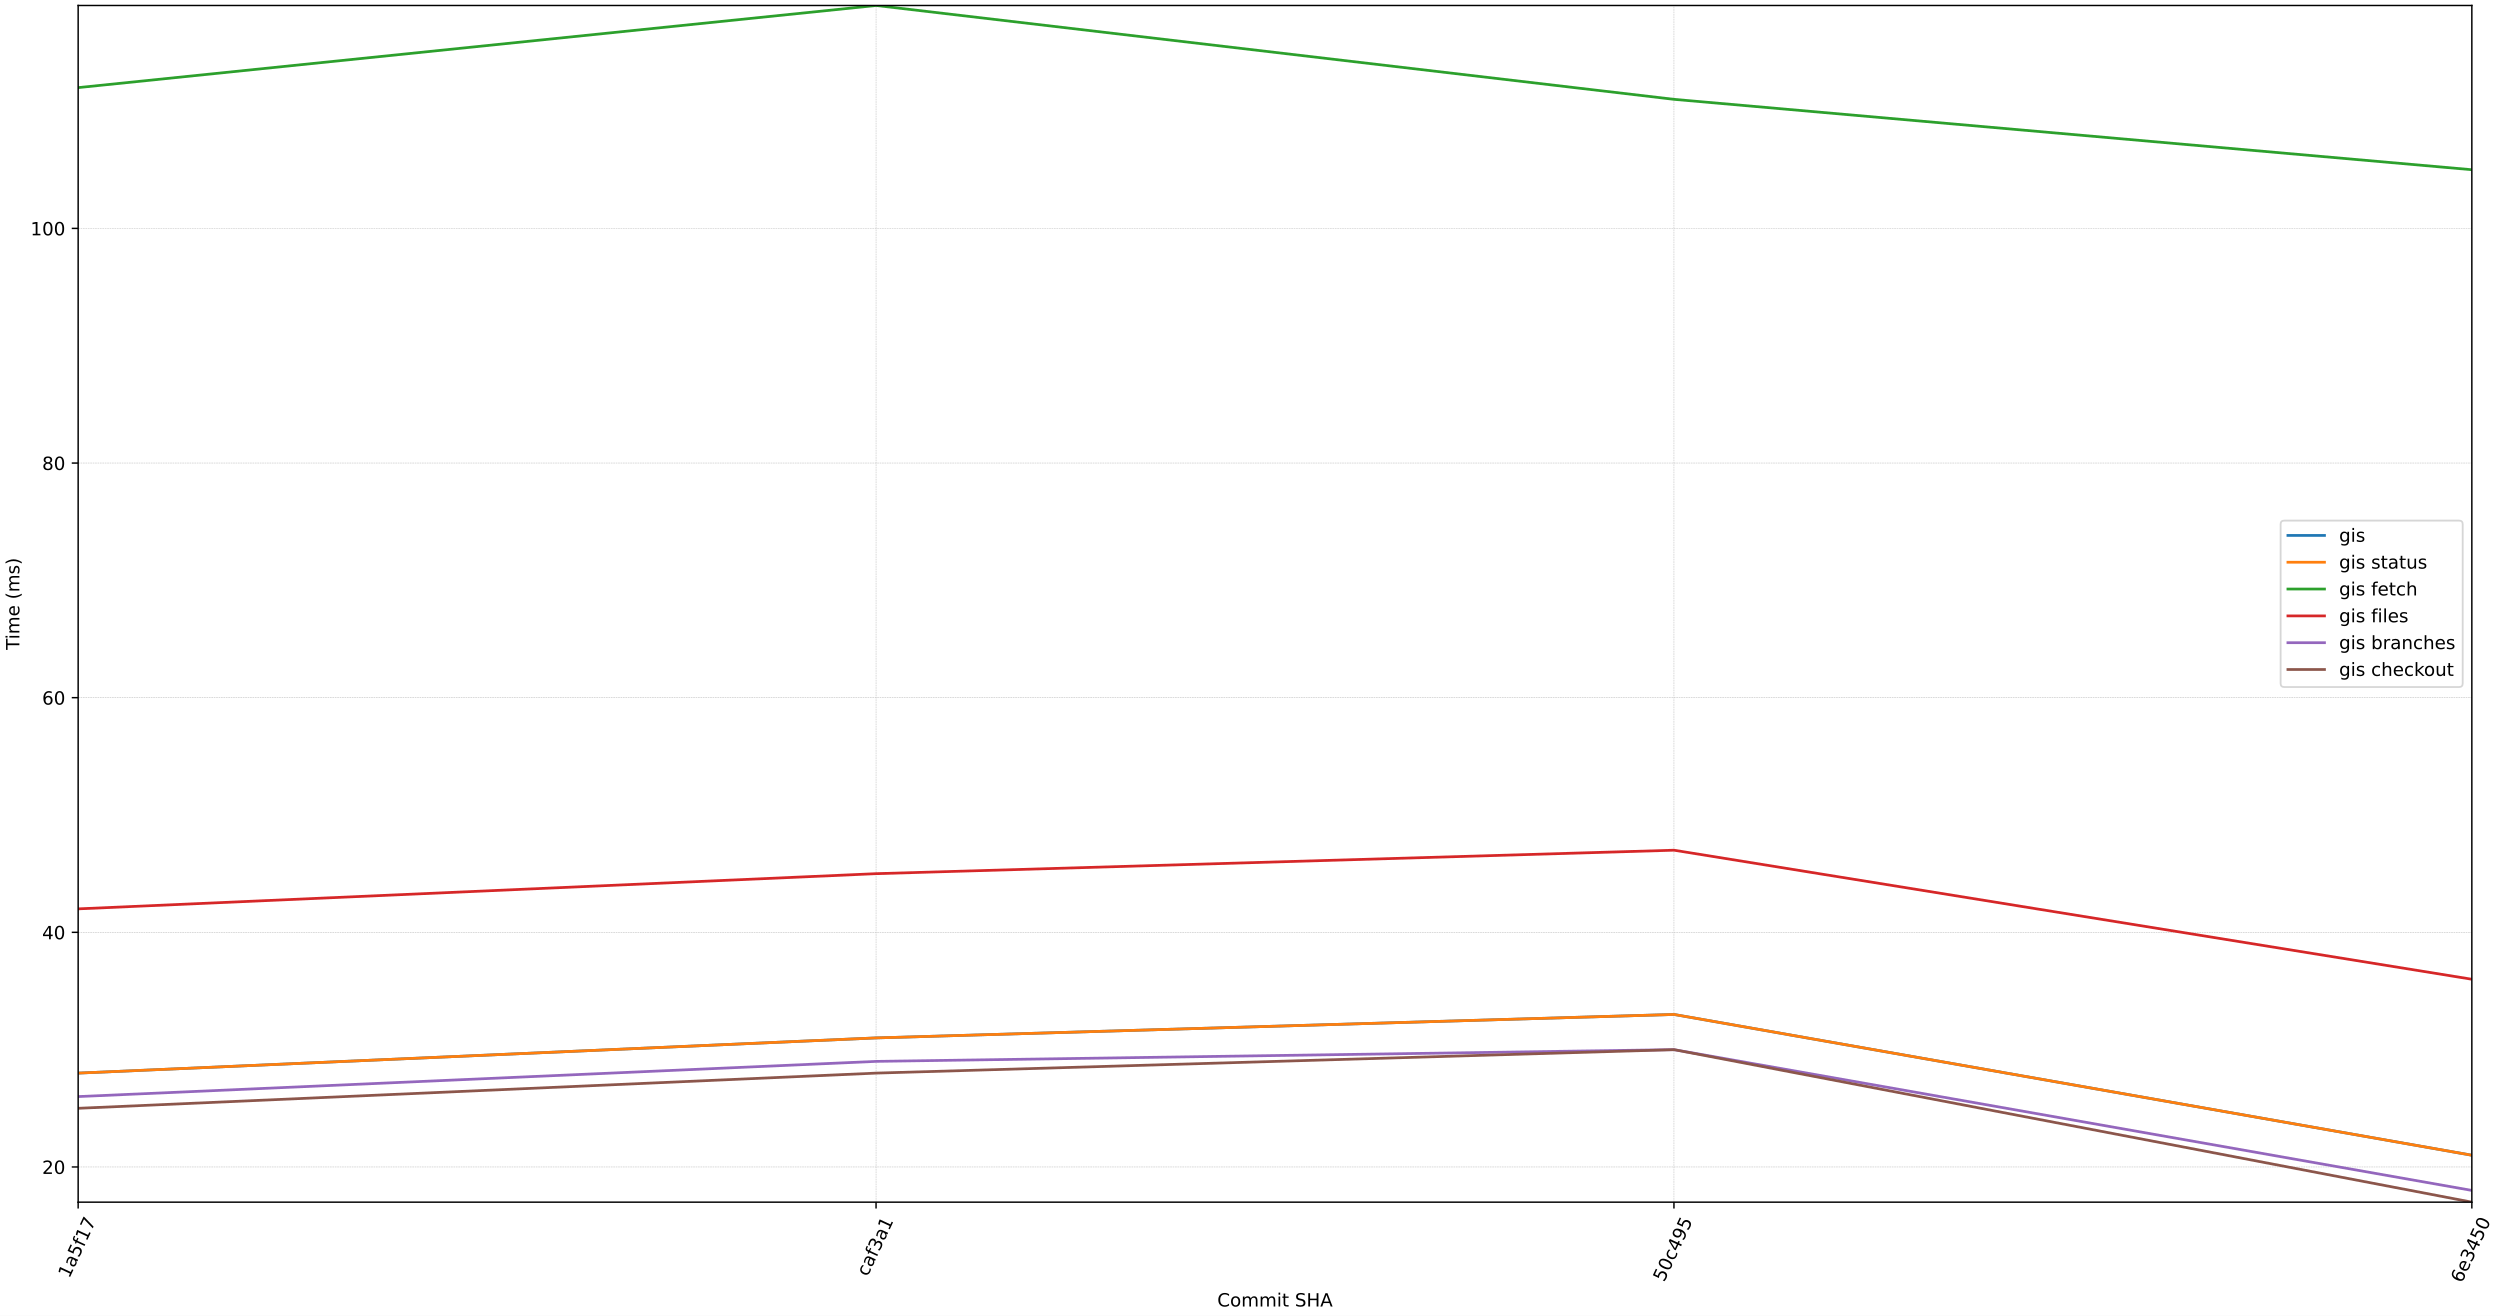
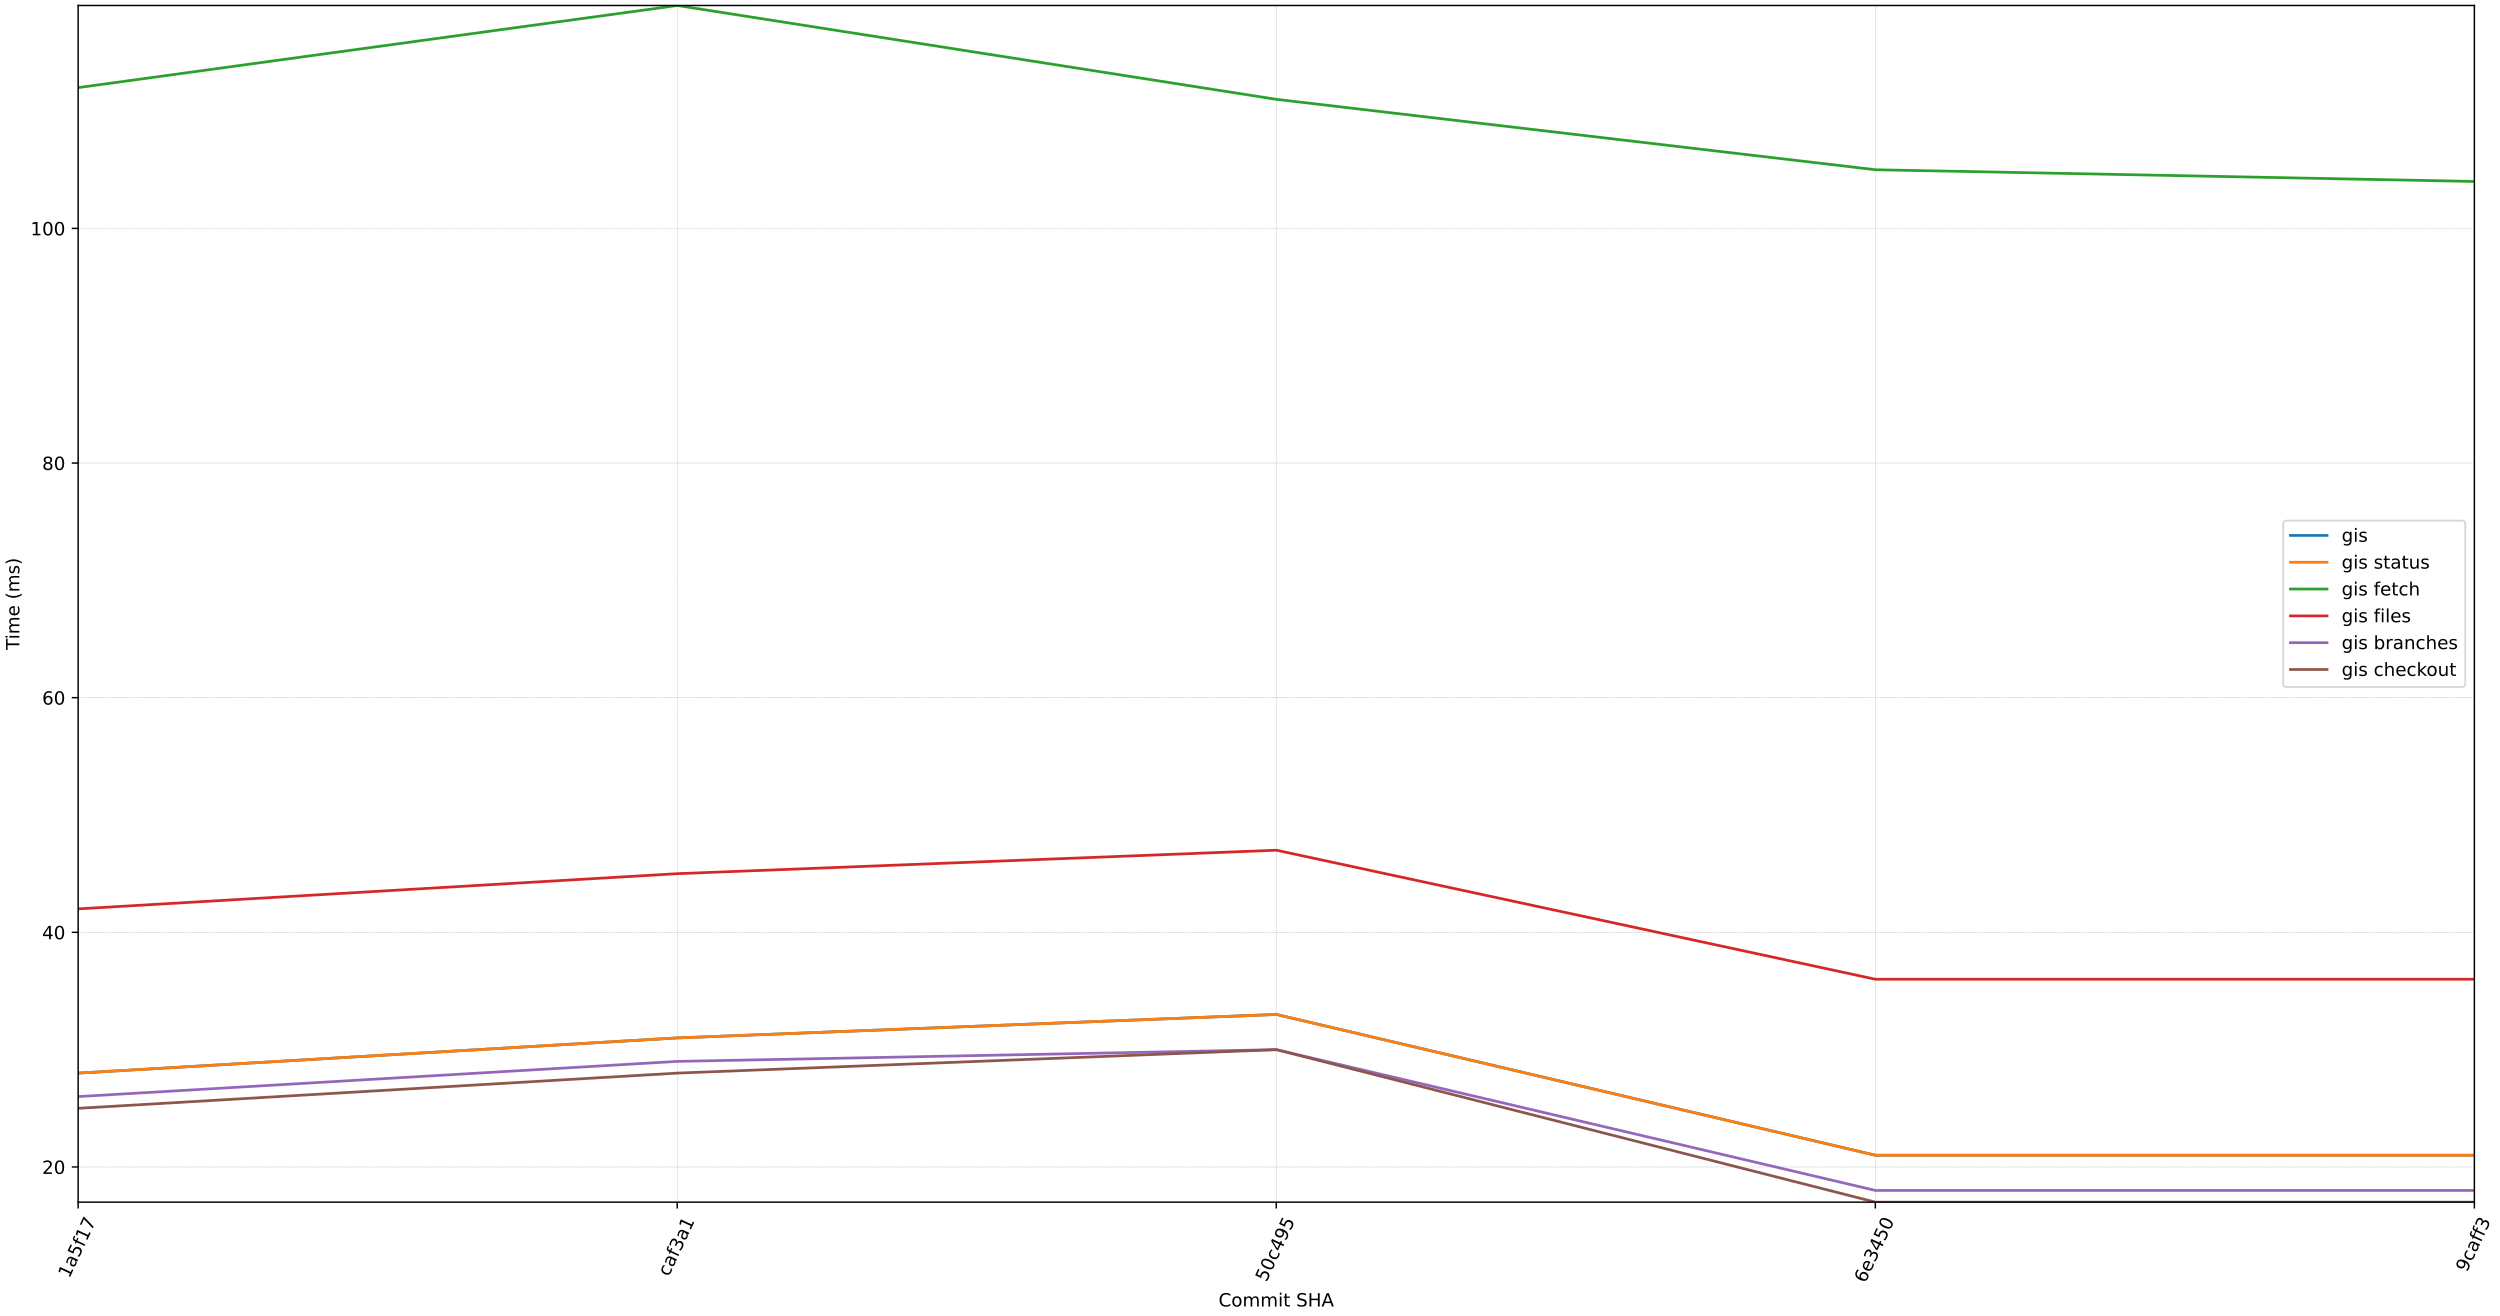
<svg xmlns="http://www.w3.org/2000/svg" xmlns:xlink="http://www.w3.org/1999/xlink" width="1368pt" height="720pt" viewBox="0 0 1368 720" version="1.1">
  <defs>
    <style type="text/css">*{stroke-linejoin: round; stroke-linecap: butt}</style>
  </defs>
  <g id="figure_1">
    <g id="patch_1">
      <path d="M 0 720  L 1368 720  L 1368 0  L 0 0  z " style="fill: #ffffff" />
    </g>
    <g id="axes_1">
      <g id="patch_2">
-         <path d="M 42.766 657.823  L 1352.592 657.823  L 1352.592 3  L 42.766 3  z " style="fill: #ffffff" />
+         <path d="M 42.766 657.823  L 1353.981 657.823  L 1353.981 3  L 42.766 3  z " style="fill: #ffffff" />
      </g>
      <g id="matplotlib.axis_1">
        <g id="xtick_1">
          <g id="line2d_1">
-             <path d="M 42.766 657.823  L 42.766 3  " clip-path="url(#pefd16a1072)" style="fill: none; stroke-dasharray: 0.925,0.4; stroke-dashoffset: 0; stroke: #b0b0b0; stroke-width: 0.25" />
+             <path d="M 42.766 657.823  L 42.766 3  " clip-path="url(#pf742f4cb3a)" style="fill: none; stroke-dasharray: 0.925,0.4; stroke-dashoffset: 0; stroke: #b0b0b0; stroke-width: 0.25" />
          </g>
          <g id="line2d_2">
            <defs>
-               <path id="m293ea39093" d="M 0 0  L 0 3.5  " style="stroke: #000000; stroke-width: 0.8" />
-             </defs>
-             <g>
-               <use xlink:href="#m293ea39093" x="42.766" y="657.823" style="stroke: #000000; stroke-width: 0.8" />
+               <path id="m929eb5c2e3" d="M 0 0  L 0 3.5  " style="stroke: #000000; stroke-width: 0.8" />
+             </defs>
+             <g>
+               <use xlink:href="#m929eb5c2e3" x="42.766" y="657.823" style="stroke: #000000; stroke-width: 0.8" />
            </g>
          </g>
          <g id="text_1">
            <g transform="translate(37.85009 699.8442) rotate(-65) scale(0.1 -0.1)">
              <defs>
                <path id="DejaVuSans-31" d="M 794 531  L 1825 531  L 1825 4091  L 703 3866  L 703 4441  L 1819 4666  L 2450 4666  L 2450 531  L 3481 531  L 3481 0  L 794 0  L 794 531  z " transform="scale(0.015625)" />
                <path id="DejaVuSans-61" d="M 2194 1759  Q 1497 1759 1228 1600  Q 959 1441 959 1056  Q 959 750 1161 570  Q 1363 391 1709 391  Q 2188 391 2477 730  Q 2766 1069 2766 1631  L 2766 1759  L 2194 1759  z M 3341 1997  L 3341 0  L 2766 0  L 2766 531  Q 2569 213 2275 61  Q 1981 -91 1556 -91  Q 1019 -91 701 211  Q 384 513 384 1019  Q 384 1609 779 1909  Q 1175 2209 1959 2209  L 2766 2209  L 2766 2266  Q 2766 2663 2505 2880  Q 2244 3097 1772 3097  Q 1472 3097 1187 3025  Q 903 2953 641 2809  L 641 3341  Q 956 3463 1253 3523  Q 1550 3584 1831 3584  Q 2591 3584 2966 3190  Q 3341 2797 3341 1997  z " transform="scale(0.015625)" />
                <path id="DejaVuSans-35" d="M 691 4666  L 3169 4666  L 3169 4134  L 1269 4134  L 1269 2991  Q 1406 3038 1543 3061  Q 1681 3084 1819 3084  Q 2600 3084 3056 2656  Q 3513 2228 3513 1497  Q 3513 744 3044 326  Q 2575 -91 1722 -91  Q 1428 -91 1123 -41  Q 819 9 494 109  L 494 744  Q 775 591 1075 516  Q 1375 441 1709 441  Q 2250 441 2565 725  Q 2881 1009 2881 1497  Q 2881 1984 2565 2268  Q 2250 2553 1709 2553  Q 1456 2553 1204 2497  Q 953 2441 691 2322  L 691 4666  z " transform="scale(0.015625)" />
                <path id="DejaVuSans-66" d="M 2375 4863  L 2375 4384  L 1825 4384  Q 1516 4384 1395 4259  Q 1275 4134 1275 3809  L 1275 3500  L 2222 3500  L 2222 3053  L 1275 3053  L 1275 0  L 697 0  L 697 3053  L 147 3053  L 147 3500  L 697 3500  L 697 3744  Q 697 4328 969 4595  Q 1241 4863 1831 4863  L 2375 4863  z " transform="scale(0.015625)" />
                <path id="DejaVuSans-37" d="M 525 4666  L 3525 4666  L 3525 4397  L 1831 0  L 1172 0  L 2766 4134  L 525 4134  L 525 4666  z " transform="scale(0.015625)" />
              </defs>
              <use xlink:href="#DejaVuSans-31" />
              <use xlink:href="#DejaVuSans-61" x="63.623" />
              <use xlink:href="#DejaVuSans-35" x="124.902" />
              <use xlink:href="#DejaVuSans-66" x="188.525" />
              <use xlink:href="#DejaVuSans-31" x="223.73" />
              <use xlink:href="#DejaVuSans-37" x="287.354" />
            </g>
          </g>
        </g>
        <g id="xtick_2">
          <g id="line2d_3">
-             <path d="M 479.374 657.823  L 479.374 3  " clip-path="url(#pefd16a1072)" style="fill: none; stroke-dasharray: 0.925,0.4; stroke-dashoffset: 0; stroke: #b0b0b0; stroke-width: 0.25" />
+             <path d="M 370.57 657.823  L 370.57 3  " clip-path="url(#pf742f4cb3a)" style="fill: none; stroke-dasharray: 0.925,0.4; stroke-dashoffset: 0; stroke: #b0b0b0; stroke-width: 0.25" />
          </g>
          <g id="line2d_4">
            <g>
-               <use xlink:href="#m293ea39093" x="479.374" y="657.823" style="stroke: #000000; stroke-width: 0.8" />
+               <use xlink:href="#m929eb5c2e3" x="370.57" y="657.823" style="stroke: #000000; stroke-width: 0.8" />
            </g>
          </g>
          <g id="text_2">
-             <g transform="translate(474.6908 698.8486) rotate(-65) scale(0.1 -0.1)">
+             <g transform="translate(365.8859 698.8486) rotate(-65) scale(0.1 -0.1)">
              <defs>
                <path id="DejaVuSans-63" d="M 3122 3366  L 3122 2828  Q 2878 2963 2633 3030  Q 2388 3097 2138 3097  Q 1578 3097 1268 2742  Q 959 2388 959 1747  Q 959 1106 1268 751  Q 1578 397 2138 397  Q 2388 397 2633 464  Q 2878 531 3122 666  L 3122 134  Q 2881 22 2623 -34  Q 2366 -91 2075 -91  Q 1284 -91 818 406  Q 353 903 353 1747  Q 353 2603 823 3093  Q 1294 3584 2113 3584  Q 2378 3584 2631 3529  Q 2884 3475 3122 3366  z " transform="scale(0.015625)" />
                <path id="DejaVuSans-33" d="M 2597 2516  Q 3050 2419 3304 2112  Q 3559 1806 3559 1356  Q 3559 666 3084 287  Q 2609 -91 1734 -91  Q 1441 -91 1130 -33  Q 819 25 488 141  L 488 750  Q 750 597 1062 519  Q 1375 441 1716 441  Q 2309 441 2620 675  Q 2931 909 2931 1356  Q 2931 1769 2642 2001  Q 2353 2234 1838 2234  L 1294 2234  L 1294 2753  L 1863 2753  Q 2328 2753 2575 2939  Q 2822 3125 2822 3475  Q 2822 3834 2567 4026  Q 2313 4219 1838 4219  Q 1578 4219 1281 4162  Q 984 4106 628 3988  L 628 4550  Q 988 4650 1302 4700  Q 1616 4750 1894 4750  Q 2613 4750 3031 4423  Q 3450 4097 3450 3541  Q 3450 3153 3228 2886  Q 3006 2619 2597 2516  z " transform="scale(0.015625)" />
              </defs>
              <use xlink:href="#DejaVuSans-63" />
              <use xlink:href="#DejaVuSans-61" x="54.98" />
              <use xlink:href="#DejaVuSans-66" x="116.26" />
              <use xlink:href="#DejaVuSans-33" x="151.465" />
              <use xlink:href="#DejaVuSans-61" x="215.088" />
              <use xlink:href="#DejaVuSans-31" x="276.367" />
            </g>
          </g>
        </g>
        <g id="xtick_3">
          <g id="line2d_5">
-             <path d="M 915.983 657.823  L 915.983 3  " clip-path="url(#pefd16a1072)" style="fill: none; stroke-dasharray: 0.925,0.4; stroke-dashoffset: 0; stroke: #b0b0b0; stroke-width: 0.25" />
+             <path d="M 698.373 657.823  L 698.373 3  " clip-path="url(#pf742f4cb3a)" style="fill: none; stroke-dasharray: 0.925,0.4; stroke-dashoffset: 0; stroke: #b0b0b0; stroke-width: 0.25" />
          </g>
          <g id="line2d_6">
            <g>
-               <use xlink:href="#m293ea39093" x="915.983" y="657.823" style="stroke: #000000; stroke-width: 0.8" />
+               <use xlink:href="#m929eb5c2e3" x="698.373" y="657.823" style="stroke: #000000; stroke-width: 0.8" />
            </g>
          </g>
          <g id="text_3">
-             <g transform="translate(910.5997 701.8494) rotate(-65) scale(0.1 -0.1)">
+             <g transform="translate(692.9899 701.8494) rotate(-65) scale(0.1 -0.1)">
              <defs>
                <path id="DejaVuSans-30" d="M 2034 4250  Q 1547 4250 1301 3770  Q 1056 3291 1056 2328  Q 1056 1369 1301 889  Q 1547 409 2034 409  Q 2525 409 2770 889  Q 3016 1369 3016 2328  Q 3016 3291 2770 3770  Q 2525 4250 2034 4250  z M 2034 4750  Q 2819 4750 3233 4129  Q 3647 3509 3647 2328  Q 3647 1150 3233 529  Q 2819 -91 2034 -91  Q 1250 -91 836 529  Q 422 1150 422 2328  Q 422 3509 836 4129  Q 1250 4750 2034 4750  z " transform="scale(0.015625)" />
                <path id="DejaVuSans-34" d="M 2419 4116  L 825 1625  L 2419 1625  L 2419 4116  z M 2253 4666  L 3047 4666  L 3047 1625  L 3713 1625  L 3713 1100  L 3047 1100  L 3047 0  L 2419 0  L 2419 1100  L 313 1100  L 313 1709  L 2253 4666  z " transform="scale(0.015625)" />
                <path id="DejaVuSans-39" d="M 703 97  L 703 672  Q 941 559 1184 500  Q 1428 441 1663 441  Q 2288 441 2617 861  Q 2947 1281 2994 2138  Q 2813 1869 2534 1725  Q 2256 1581 1919 1581  Q 1219 1581 811 2004  Q 403 2428 403 3163  Q 403 3881 828 4315  Q 1253 4750 1959 4750  Q 2769 4750 3195 4129  Q 3622 3509 3622 2328  Q 3622 1225 3098 567  Q 2575 -91 1691 -91  Q 1453 -91 1209 -44  Q 966 3 703 97  z M 1959 2075  Q 2384 2075 2632 2365  Q 2881 2656 2881 3163  Q 2881 3666 2632 3958  Q 2384 4250 1959 4250  Q 1534 4250 1286 3958  Q 1038 3666 1038 3163  Q 1038 2656 1286 2365  Q 1534 2075 1959 2075  z " transform="scale(0.015625)" />
              </defs>
              <use xlink:href="#DejaVuSans-35" />
              <use xlink:href="#DejaVuSans-30" x="63.623" />
              <use xlink:href="#DejaVuSans-63" x="127.246" />
              <use xlink:href="#DejaVuSans-34" x="182.227" />
              <use xlink:href="#DejaVuSans-39" x="245.85" />
              <use xlink:href="#DejaVuSans-35" x="309.473" />
            </g>
          </g>
        </g>
        <g id="xtick_4">
          <g id="line2d_7">
-             <path d="M 1352.592 657.823  L 1352.592 3  " clip-path="url(#pefd16a1072)" style="fill: none; stroke-dasharray: 0.925,0.4; stroke-dashoffset: 0; stroke: #b0b0b0; stroke-width: 0.25" />
+             <path d="M 1026.177 657.823  L 1026.177 3  " clip-path="url(#pf742f4cb3a)" style="fill: none; stroke-dasharray: 0.925,0.4; stroke-dashoffset: 0; stroke: #b0b0b0; stroke-width: 0.25" />
          </g>
          <g id="line2d_8">
            <g>
-               <use xlink:href="#m293ea39093" x="1352.592" y="657.823" style="stroke: #000000; stroke-width: 0.8" />
+               <use xlink:href="#m929eb5c2e3" x="1026.177" y="657.823" style="stroke: #000000; stroke-width: 0.8" />
            </g>
          </g>
          <g id="text_4">
-             <g transform="translate(1347.07 702.4427) rotate(-65) scale(0.1 -0.1)">
+             <g transform="translate(1020.655 702.4427) rotate(-65) scale(0.1 -0.1)">
              <defs>
                <path id="DejaVuSans-36" d="M 2113 2584  Q 1688 2584 1439 2293  Q 1191 2003 1191 1497  Q 1191 994 1439 701  Q 1688 409 2113 409  Q 2538 409 2786 701  Q 3034 994 3034 1497  Q 3034 2003 2786 2293  Q 2538 2584 2113 2584  z M 3366 4563  L 3366 3988  Q 3128 4100 2886 4159  Q 2644 4219 2406 4219  Q 1781 4219 1451 3797  Q 1122 3375 1075 2522  Q 1259 2794 1537 2939  Q 1816 3084 2150 3084  Q 2853 3084 3261 2657  Q 3669 2231 3669 1497  Q 3669 778 3244 343  Q 2819 -91 2113 -91  Q 1303 -91 875 529  Q 447 1150 447 2328  Q 447 3434 972 4092  Q 1497 4750 2381 4750  Q 2619 4750 2861 4703  Q 3103 4656 3366 4563  z " transform="scale(0.015625)" />
                <path id="DejaVuSans-65" d="M 3597 1894  L 3597 1613  L 953 1613  Q 991 1019 1311 708  Q 1631 397 2203 397  Q 2534 397 2845 478  Q 3156 559 3463 722  L 3463 178  Q 3153 47 2828 -22  Q 2503 -91 2169 -91  Q 1331 -91 842 396  Q 353 884 353 1716  Q 353 2575 817 3079  Q 1281 3584 2069 3584  Q 2775 3584 3186 3129  Q 3597 2675 3597 1894  z M 3022 2063  Q 3016 2534 2758 2815  Q 2500 3097 2075 3097  Q 1594 3097 1305 2825  Q 1016 2553 972 2059  L 3022 2063  z " transform="scale(0.015625)" />
              </defs>
              <use xlink:href="#DejaVuSans-36" />
              <use xlink:href="#DejaVuSans-65" x="63.623" />
              <use xlink:href="#DejaVuSans-33" x="125.146" />
              <use xlink:href="#DejaVuSans-34" x="188.77" />
              <use xlink:href="#DejaVuSans-35" x="252.393" />
              <use xlink:href="#DejaVuSans-30" x="316.016" />
            </g>
          </g>
        </g>
-         <g id="text_5">
-           <g transform="translate(666.0944 714.9201) scale(0.1 -0.1)">
+         <g id="xtick_5">
+           <g id="line2d_9">
+             <path d="M 1353.981 657.823  L 1353.981 3  " clip-path="url(#pf742f4cb3a)" style="fill: none; stroke-dasharray: 0.925,0.4; stroke-dashoffset: 0; stroke: #b0b0b0; stroke-width: 0.25" />
+           </g>
+           <g id="line2d_10">
+             <g>
+               <use xlink:href="#m929eb5c2e3" x="1353.981" y="657.823" style="stroke: #000000; stroke-width: 0.8" />
+             </g>
+           </g>
+           <g id="text_5">
+             <g transform="translate(1349.848 696.4852) rotate(-65) scale(0.1 -0.1)">
+               <use xlink:href="#DejaVuSans-39" />
+               <use xlink:href="#DejaVuSans-63" x="63.623" />
+               <use xlink:href="#DejaVuSans-61" x="118.604" />
+               <use xlink:href="#DejaVuSans-66" x="179.883" />
+               <use xlink:href="#DejaVuSans-66" x="215.088" />
+               <use xlink:href="#DejaVuSans-33" x="250.293" />
+             </g>
+           </g>
+         </g>
+         <g id="text_6">
+           <g transform="translate(666.7889 714.9201) scale(0.1 -0.1)">
            <defs>
              <path id="DejaVuSans-43" d="M 4122 4306  L 4122 3641  Q 3803 3938 3442 4084  Q 3081 4231 2675 4231  Q 1875 4231 1450 3742  Q 1025 3253 1025 2328  Q 1025 1406 1450 917  Q 1875 428 2675 428  Q 3081 428 3442 575  Q 3803 722 4122 1019  L 4122 359  Q 3791 134 3420 21  Q 3050 -91 2638 -91  Q 1578 -91 968 557  Q 359 1206 359 2328  Q 359 3453 968 4101  Q 1578 4750 2638 4750  Q 3056 4750 3426 4639  Q 3797 4528 4122 4306  z " transform="scale(0.015625)" />
              <path id="DejaVuSans-6f" d="M 1959 3097  Q 1497 3097 1228 2736  Q 959 2375 959 1747  Q 959 1119 1226 758  Q 1494 397 1959 397  Q 2419 397 2687 759  Q 2956 1122 2956 1747  Q 2956 2369 2687 2733  Q 2419 3097 1959 3097  z M 1959 3584  Q 2709 3584 3137 3096  Q 3566 2609 3566 1747  Q 3566 888 3137 398  Q 2709 -91 1959 -91  Q 1206 -91 779 398  Q 353 888 353 1747  Q 353 2609 779 3096  Q 1206 3584 1959 3584  z " transform="scale(0.015625)" />
              <path id="DejaVuSans-6d" d="M 3328 2828  Q 3544 3216 3844 3400  Q 4144 3584 4550 3584  Q 5097 3584 5394 3201  Q 5691 2819 5691 2113  L 5691 0  L 5113 0  L 5113 2094  Q 5113 2597 4934 2840  Q 4756 3084 4391 3084  Q 3944 3084 3684 2787  Q 3425 2491 3425 1978  L 3425 0  L 2847 0  L 2847 2094  Q 2847 2600 2669 2842  Q 2491 3084 2119 3084  Q 1678 3084 1418 2786  Q 1159 2488 1159 1978  L 1159 0  L 581 0  L 581 3500  L 1159 3500  L 1159 2956  Q 1356 3278 1631 3431  Q 1906 3584 2284 3584  Q 2666 3584 2933 3390  Q 3200 3197 3328 2828  z " transform="scale(0.015625)" />
              <path id="DejaVuSans-69" d="M 603 3500  L 1178 3500  L 1178 0  L 603 0  L 603 3500  z M 603 4863  L 1178 4863  L 1178 4134  L 603 4134  L 603 4863  z " transform="scale(0.015625)" />
              <path id="DejaVuSans-74" d="M 1172 4494  L 1172 3500  L 2356 3500  L 2356 3053  L 1172 3053  L 1172 1153  Q 1172 725 1289 603  Q 1406 481 1766 481  L 2356 481  L 2356 0  L 1766 0  Q 1100 0 847 248  Q 594 497 594 1153  L 594 3053  L 172 3053  L 172 3500  L 594 3500  L 594 4494  L 1172 4494  z " transform="scale(0.015625)" />
              <path id="DejaVuSans-20" transform="scale(0.015625)" />
              <path id="DejaVuSans-53" d="M 3425 4513  L 3425 3897  Q 3066 4069 2747 4153  Q 2428 4238 2131 4238  Q 1616 4238 1336 4038  Q 1056 3838 1056 3469  Q 1056 3159 1242 3001  Q 1428 2844 1947 2747  L 2328 2669  Q 3034 2534 3370 2195  Q 3706 1856 3706 1288  Q 3706 609 3251 259  Q 2797 -91 1919 -91  Q 1588 -91 1214 -16  Q 841 59 441 206  L 441 856  Q 825 641 1194 531  Q 1563 422 1919 422  Q 2459 422 2753 634  Q 3047 847 3047 1241  Q 3047 1584 2836 1778  Q 2625 1972 2144 2069  L 1759 2144  Q 1053 2284 737 2584  Q 422 2884 422 3419  Q 422 4038 858 4394  Q 1294 4750 2059 4750  Q 2388 4750 2728 4690  Q 3069 4631 3425 4513  z " transform="scale(0.015625)" />
              <path id="DejaVuSans-48" d="M 628 4666  L 1259 4666  L 1259 2753  L 3553 2753  L 3553 4666  L 4184 4666  L 4184 0  L 3553 0  L 3553 2222  L 1259 2222  L 1259 0  L 628 0  L 628 4666  z " transform="scale(0.015625)" />
              <path id="DejaVuSans-41" d="M 2188 4044  L 1331 1722  L 3047 1722  L 2188 4044  z M 1831 4666  L 2547 4666  L 4325 0  L 3669 0  L 3244 1197  L 1141 1197  L 716 0  L 50 0  L 1831 4666  z " transform="scale(0.015625)" />
            </defs>
            <use xlink:href="#DejaVuSans-43" />
            <use xlink:href="#DejaVuSans-6f" x="69.824" />
            <use xlink:href="#DejaVuSans-6d" x="131.006" />
            <use xlink:href="#DejaVuSans-6d" x="228.418" />
            <use xlink:href="#DejaVuSans-69" x="325.83" />
            <use xlink:href="#DejaVuSans-74" x="353.613" />
            <use xlink:href="#DejaVuSans-20" x="392.822" />
            <use xlink:href="#DejaVuSans-53" x="424.609" />
            <use xlink:href="#DejaVuSans-48" x="488.086" />
            <use xlink:href="#DejaVuSans-41" x="563.281" />
          </g>
        </g>
      </g>
      <g id="matplotlib.axis_2">
        <g id="ytick_1">
-           <g id="line2d_9">
-             <path d="M 42.766 638.563  L 1352.592 638.563  " clip-path="url(#pefd16a1072)" style="fill: none; stroke-dasharray: 0.925,0.4; stroke-dashoffset: 0; stroke: #b0b0b0; stroke-width: 0.25" />
-           </g>
-           <g id="line2d_10">
-             <defs>
-               <path id="ma7ae9f3d69" d="M 0 0  L -3.5 0  " style="stroke: #000000; stroke-width: 0.8" />
-             </defs>
-             <g>
-               <use xlink:href="#ma7ae9f3d69" x="42.766" y="638.563" style="stroke: #000000; stroke-width: 0.8" />
-             </g>
-           </g>
-           <g id="text_6">
+           <g id="line2d_11">
+             <path d="M 42.766 638.563  L 1353.981 638.563  " clip-path="url(#pf742f4cb3a)" style="fill: none; stroke-dasharray: 0.925,0.4; stroke-dashoffset: 0; stroke: #b0b0b0; stroke-width: 0.25" />
+           </g>
+           <g id="line2d_12">
+             <defs>
+               <path id="m11d57d36c6" d="M 0 0  L -3.5 0  " style="stroke: #000000; stroke-width: 0.8" />
+             </defs>
+             <g>
+               <use xlink:href="#m11d57d36c6" x="42.766" y="638.563" style="stroke: #000000; stroke-width: 0.8" />
+             </g>
+           </g>
+           <g id="text_7">
            <g transform="translate(23.04087 642.3627) scale(0.1 -0.1)">
              <defs>
                <path id="DejaVuSans-32" d="M 1228 531  L 3431 531  L 3431 0  L 469 0  L 469 531  Q 828 903 1448 1529  Q 2069 2156 2228 2338  Q 2531 2678 2651 2914  Q 2772 3150 2772 3378  Q 2772 3750 2511 3984  Q 2250 4219 1831 4219  Q 1534 4219 1204 4116  Q 875 4013 500 3803  L 500 4441  Q 881 4594 1212 4672  Q 1544 4750 1819 4750  Q 2544 4750 2975 4387  Q 3406 4025 3406 3419  Q 3406 3131 3298 2873  Q 3191 2616 2906 2266  Q 2828 2175 2409 1742  Q 1991 1309 1228 531  z " transform="scale(0.015625)" />
              </defs>
              <use xlink:href="#DejaVuSans-32" />
              <use xlink:href="#DejaVuSans-30" x="63.623" />
            </g>
          </g>
        </g>
        <g id="ytick_2">
-           <g id="line2d_11">
-             <path d="M 42.766 510.167  L 1352.592 510.167  " clip-path="url(#pefd16a1072)" style="fill: none; stroke-dasharray: 0.925,0.4; stroke-dashoffset: 0; stroke: #b0b0b0; stroke-width: 0.25" />
-           </g>
-           <g id="line2d_12">
-             <g>
-               <use xlink:href="#ma7ae9f3d69" x="42.766" y="510.167" style="stroke: #000000; stroke-width: 0.8" />
-             </g>
-           </g>
-           <g id="text_7">
+           <g id="line2d_13">
+             <path d="M 42.766 510.167  L 1353.981 510.167  " clip-path="url(#pf742f4cb3a)" style="fill: none; stroke-dasharray: 0.925,0.4; stroke-dashoffset: 0; stroke: #b0b0b0; stroke-width: 0.25" />
+           </g>
+           <g id="line2d_14">
+             <g>
+               <use xlink:href="#m11d57d36c6" x="42.766" y="510.167" style="stroke: #000000; stroke-width: 0.8" />
+             </g>
+           </g>
+           <g id="text_8">
            <g transform="translate(23.04087 513.9661) scale(0.1 -0.1)">
              <use xlink:href="#DejaVuSans-34" />
              <use xlink:href="#DejaVuSans-30" x="63.623" />
            </g>
          </g>
        </g>
        <g id="ytick_3">
-           <g id="line2d_13">
-             <path d="M 42.766 381.77  L 1352.592 381.77  " clip-path="url(#pefd16a1072)" style="fill: none; stroke-dasharray: 0.925,0.4; stroke-dashoffset: 0; stroke: #b0b0b0; stroke-width: 0.25" />
-           </g>
-           <g id="line2d_14">
-             <g>
-               <use xlink:href="#ma7ae9f3d69" x="42.766" y="381.77" style="stroke: #000000; stroke-width: 0.8" />
-             </g>
-           </g>
-           <g id="text_8">
+           <g id="line2d_15">
+             <path d="M 42.766 381.77  L 1353.981 381.77  " clip-path="url(#pf742f4cb3a)" style="fill: none; stroke-dasharray: 0.925,0.4; stroke-dashoffset: 0; stroke: #b0b0b0; stroke-width: 0.25" />
+           </g>
+           <g id="line2d_16">
+             <g>
+               <use xlink:href="#m11d57d36c6" x="42.766" y="381.77" style="stroke: #000000; stroke-width: 0.8" />
+             </g>
+           </g>
+           <g id="text_9">
            <g transform="translate(23.04087 385.5695) scale(0.1 -0.1)">
              <use xlink:href="#DejaVuSans-36" />
              <use xlink:href="#DejaVuSans-30" x="63.623" />
            </g>
          </g>
        </g>
        <g id="ytick_4">
-           <g id="line2d_15">
-             <path d="M 42.766 253.374  L 1352.592 253.374  " clip-path="url(#pefd16a1072)" style="fill: none; stroke-dasharray: 0.925,0.4; stroke-dashoffset: 0; stroke: #b0b0b0; stroke-width: 0.25" />
-           </g>
-           <g id="line2d_16">
-             <g>
-               <use xlink:href="#ma7ae9f3d69" x="42.766" y="253.374" style="stroke: #000000; stroke-width: 0.8" />
-             </g>
-           </g>
-           <g id="text_9">
+           <g id="line2d_17">
+             <path d="M 42.766 253.374  L 1353.981 253.374  " clip-path="url(#pf742f4cb3a)" style="fill: none; stroke-dasharray: 0.925,0.4; stroke-dashoffset: 0; stroke: #b0b0b0; stroke-width: 0.25" />
+           </g>
+           <g id="line2d_18">
+             <g>
+               <use xlink:href="#m11d57d36c6" x="42.766" y="253.374" style="stroke: #000000; stroke-width: 0.8" />
+             </g>
+           </g>
+           <g id="text_10">
            <g transform="translate(23.04087 257.1728) scale(0.1 -0.1)">
              <defs>
                <path id="DejaVuSans-38" d="M 2034 2216  Q 1584 2216 1326 1975  Q 1069 1734 1069 1313  Q 1069 891 1326 650  Q 1584 409 2034 409  Q 2484 409 2743 651  Q 3003 894 3003 1313  Q 3003 1734 2745 1975  Q 2488 2216 2034 2216  z M 1403 2484  Q 997 2584 770 2862  Q 544 3141 544 3541  Q 544 4100 942 4425  Q 1341 4750 2034 4750  Q 2731 4750 3128 4425  Q 3525 4100 3525 3541  Q 3525 3141 3298 2862  Q 3072 2584 2669 2484  Q 3125 2378 3379 2068  Q 3634 1759 3634 1313  Q 3634 634 3220 271  Q 2806 -91 2034 -91  Q 1263 -91 848 271  Q 434 634 434 1313  Q 434 1759 690 2068  Q 947 2378 1403 2484  z M 1172 3481  Q 1172 3119 1398 2916  Q 1625 2713 2034 2713  Q 2441 2713 2670 2916  Q 2900 3119 2900 3481  Q 2900 3844 2670 4047  Q 2441 4250 2034 4250  Q 1625 4250 1398 4047  Q 1172 3844 1172 3481  z " transform="scale(0.015625)" />
              </defs>
              <use xlink:href="#DejaVuSans-38" />
              <use xlink:href="#DejaVuSans-30" x="63.623" />
            </g>
          </g>
        </g>
        <g id="ytick_5">
-           <g id="line2d_17">
-             <path d="M 42.766 124.977  L 1352.592 124.977  " clip-path="url(#pefd16a1072)" style="fill: none; stroke-dasharray: 0.925,0.4; stroke-dashoffset: 0; stroke: #b0b0b0; stroke-width: 0.25" />
-           </g>
-           <g id="line2d_18">
-             <g>
-               <use xlink:href="#ma7ae9f3d69" x="42.766" y="124.977" style="stroke: #000000; stroke-width: 0.8" />
-             </g>
-           </g>
-           <g id="text_10">
+           <g id="line2d_19">
+             <path d="M 42.766 124.977  L 1353.981 124.977  " clip-path="url(#pf742f4cb3a)" style="fill: none; stroke-dasharray: 0.925,0.4; stroke-dashoffset: 0; stroke: #b0b0b0; stroke-width: 0.25" />
+           </g>
+           <g id="line2d_20">
+             <g>
+               <use xlink:href="#m11d57d36c6" x="42.766" y="124.977" style="stroke: #000000; stroke-width: 0.8" />
+             </g>
+           </g>
+           <g id="text_11">
            <g transform="translate(16.67836 128.7762) scale(0.1 -0.1)">
              <use xlink:href="#DejaVuSans-31" />
              <use xlink:href="#DejaVuSans-30" x="63.623" />
              <use xlink:href="#DejaVuSans-30" x="127.246" />
            </g>
          </g>
        </g>
-         <g id="text_11">
+         <g id="text_12">
          <g transform="translate(10.59868 355.6108) rotate(-90) scale(0.1 -0.1)">
            <defs>
              <path id="DejaVuSans-54" d="M -19 4666  L 3928 4666  L 3928 4134  L 2272 4134  L 2272 0  L 1638 0  L 1638 4134  L -19 4134  L -19 4666  z " transform="scale(0.015625)" />
              <path id="DejaVuSans-28" d="M 1984 4856  Q 1566 4138 1362 3434  Q 1159 2731 1159 2009  Q 1159 1288 1364 580  Q 1569 -128 1984 -844  L 1484 -844  Q 1016 -109 783 600  Q 550 1309 550 2009  Q 550 2706 781 3412  Q 1013 4119 1484 4856  L 1984 4856  z " transform="scale(0.015625)" />
              <path id="DejaVuSans-73" d="M 2834 3397  L 2834 2853  Q 2591 2978 2328 3040  Q 2066 3103 1784 3103  Q 1356 3103 1142 2972  Q 928 2841 928 2578  Q 928 2378 1081 2264  Q 1234 2150 1697 2047  L 1894 2003  Q 2506 1872 2764 1633  Q 3022 1394 3022 966  Q 3022 478 2636 193  Q 2250 -91 1575 -91  Q 1294 -91 989 -36  Q 684 19 347 128  L 347 722  Q 666 556 975 473  Q 1284 391 1588 391  Q 1994 391 2212 530  Q 2431 669 2431 922  Q 2431 1156 2273 1281  Q 2116 1406 1581 1522  L 1381 1569  Q 847 1681 609 1914  Q 372 2147 372 2553  Q 372 3047 722 3315  Q 1072 3584 1716 3584  Q 2034 3584 2315 3537  Q 2597 3491 2834 3397  z " transform="scale(0.015625)" />
              <path id="DejaVuSans-29" d="M 513 4856  L 1013 4856  Q 1481 4119 1714 3412  Q 1947 2706 1947 2009  Q 1947 1309 1714 600  Q 1481 -109 1013 -844  L 513 -844  Q 928 -128 1133 580  Q 1338 1288 1338 2009  Q 1338 2731 1133 3434  Q 928 4138 513 4856  z " transform="scale(0.015625)" />
            </defs>
            <use xlink:href="#DejaVuSans-54" />
            <use xlink:href="#DejaVuSans-69" x="57.959" />
            <use xlink:href="#DejaVuSans-6d" x="85.742" />
            <use xlink:href="#DejaVuSans-65" x="183.154" />
            <use xlink:href="#DejaVuSans-20" x="244.678" />
            <use xlink:href="#DejaVuSans-28" x="276.465" />
            <use xlink:href="#DejaVuSans-6d" x="315.479" />
            <use xlink:href="#DejaVuSans-73" x="412.891" />
            <use xlink:href="#DejaVuSans-29" x="464.99" />
          </g>
        </g>
      </g>
-       <g id="line2d_19">
-         <path d="M 42.766 587.205  L 479.374 567.945  L 915.983 555.106  L 1352.592 632.144  " clip-path="url(#pefd16a1072)" style="fill: none; stroke: #1f77b4; stroke-width: 1.5; stroke-linecap: square" />
-       </g>
-       <g id="line2d_20">
-         <path d="M 42.766 587.205  L 479.374 567.945  L 915.983 555.106  L 1352.592 632.144  " clip-path="url(#pefd16a1072)" style="fill: none; stroke: #ff7f0e; stroke-width: 1.5; stroke-linecap: square" />
-       </g>
      <g id="line2d_21">
-         <path d="M 42.766 47.939  L 479.374 3  L 915.983 54.359  L 1352.592 92.878  " clip-path="url(#pefd16a1072)" style="fill: none; stroke: #2ca02c; stroke-width: 1.5; stroke-linecap: square" />
+         <path d="M 42.766 587.205  L 370.57 567.945  L 698.373 555.106  L 1026.177 632.144  L 1353.981 632.144  " clip-path="url(#pf742f4cb3a)" style="fill: none; stroke: #1f77b4; stroke-width: 1.5; stroke-linecap: square" />
      </g>
      <g id="line2d_22">
-         <path d="M 42.766 497.327  L 479.374 478.068  L 915.983 465.228  L 1352.592 535.846  " clip-path="url(#pefd16a1072)" style="fill: none; stroke: #d62728; stroke-width: 1.5; stroke-linecap: square" />
+         <path d="M 42.766 587.205  L 370.57 567.945  L 698.373 555.106  L 1026.177 632.144  L 1353.981 632.144  " clip-path="url(#pf742f4cb3a)" style="fill: none; stroke: #ff7f0e; stroke-width: 1.5; stroke-linecap: square" />
      </g>
      <g id="line2d_23">
-         <path d="M 42.766 600.044  L 479.374 580.785  L 915.983 574.365  L 1352.592 651.403  " clip-path="url(#pefd16a1072)" style="fill: none; stroke: #9467bd; stroke-width: 1.5; stroke-linecap: square" />
+         <path d="M 42.766 47.939  L 370.57 3  L 698.373 54.359  L 1026.177 92.878  L 1353.981 99.298  " clip-path="url(#pf742f4cb3a)" style="fill: none; stroke: #2ca02c; stroke-width: 1.5; stroke-linecap: square" />
      </g>
      <g id="line2d_24">
-         <path d="M 42.766 606.464  L 479.374 587.205  L 915.983 574.365  L 1352.592 657.823  " clip-path="url(#pefd16a1072)" style="fill: none; stroke: #8c564b; stroke-width: 1.5; stroke-linecap: square" />
+         <path d="M 42.766 497.327  L 370.57 478.068  L 698.373 465.228  L 1026.177 535.846  L 1353.981 535.846  " clip-path="url(#pf742f4cb3a)" style="fill: none; stroke: #d62728; stroke-width: 1.5; stroke-linecap: square" />
+       </g>
+       <g id="line2d_25">
+         <path d="M 42.766 600.044  L 370.57 580.785  L 698.373 574.365  L 1026.177 651.403  L 1353.981 651.403  " clip-path="url(#pf742f4cb3a)" style="fill: none; stroke: #9467bd; stroke-width: 1.5; stroke-linecap: square" />
+       </g>
+       <g id="line2d_26">
+         <path d="M 42.766 606.464  L 370.57 587.205  L 698.373 574.365  L 1026.177 657.823  L 1353.981 657.823  " clip-path="url(#pf742f4cb3a)" style="fill: none; stroke: #8c564b; stroke-width: 1.5; stroke-linecap: square" />
      </g>
      <g id="patch_3">
        <path d="M 42.766 657.823  L 42.766 3  " style="fill: none; stroke: #000000; stroke-width: 0.8; stroke-linejoin: miter; stroke-linecap: square" />
      </g>
      <g id="patch_4">
-         <path d="M 1352.592 657.823  L 1352.592 3  " style="fill: none; stroke: #000000; stroke-width: 0.8; stroke-linejoin: miter; stroke-linecap: square" />
+         <path d="M 1353.981 657.823  L 1353.981 3  " style="fill: none; stroke: #000000; stroke-width: 0.8; stroke-linejoin: miter; stroke-linecap: square" />
      </g>
      <g id="patch_5">
-         <path d="M 42.766 657.823  L 1352.592 657.823  " style="fill: none; stroke: #000000; stroke-width: 0.8; stroke-linejoin: miter; stroke-linecap: square" />
+         <path d="M 42.766 657.823  L 1353.981 657.823  " style="fill: none; stroke: #000000; stroke-width: 0.8; stroke-linejoin: miter; stroke-linecap: square" />
      </g>
      <g id="patch_6">
-         <path d="M 42.766 3  L 1352.592 3  " style="fill: none; stroke: #000000; stroke-width: 0.8; stroke-linejoin: miter; stroke-linecap: square" />
+         <path d="M 42.766 3  L 1353.981 3  " style="fill: none; stroke: #000000; stroke-width: 0.8; stroke-linejoin: miter; stroke-linecap: square" />
      </g>
      <g id="legend_1">
        <g id="patch_7">
-           <path d="M 1249.954 375.946  L 1345.592 375.946  Q 1347.592 375.946 1347.592 373.946  L 1347.592 286.877  Q 1347.592 284.877 1345.592 284.877  L 1249.954 284.877  Q 1247.954 284.877 1247.954 286.877  L 1247.954 373.946  Q 1247.954 375.946 1249.954 375.946  z " style="fill: #ffffff; opacity: 0.8; stroke: #cccccc; stroke-linejoin: miter" />
-         </g>
-         <g id="line2d_25">
-           <path d="M 1251.954 292.976  L 1261.954 292.976  L 1271.954 292.976  " style="fill: none; stroke: #1f77b4; stroke-width: 1.5; stroke-linecap: square" />
-         </g>
-         <g id="text_12">
-           <g transform="translate(1279.954 296.4757) scale(0.1 -0.1)">
+           <path d="M 1251.343 375.946  L 1346.981 375.946  Q 1348.981 375.946 1348.981 373.946  L 1348.981 286.877  Q 1348.981 284.877 1346.981 284.877  L 1251.343 284.877  Q 1249.343 284.877 1249.343 286.877  L 1249.343 373.946  Q 1249.343 375.946 1251.343 375.946  z " style="fill: #ffffff; opacity: 0.8; stroke: #cccccc; stroke-linejoin: miter" />
+         </g>
+         <g id="line2d_27">
+           <path d="M 1253.343 292.976  L 1263.343 292.976  L 1273.343 292.976  " style="fill: none; stroke: #1f77b4; stroke-width: 1.5; stroke-linecap: square" />
+         </g>
+         <g id="text_13">
+           <g transform="translate(1281.343 296.4757) scale(0.1 -0.1)">
            <defs>
              <path id="DejaVuSans-67" d="M 2906 1791  Q 2906 2416 2648 2759  Q 2391 3103 1925 3103  Q 1463 3103 1205 2759  Q 947 2416 947 1791  Q 947 1169 1205 825  Q 1463 481 1925 481  Q 2391 481 2648 825  Q 2906 1169 2906 1791  z M 3481 434  Q 3481 -459 3084 -895  Q 2688 -1331 1869 -1331  Q 1566 -1331 1297 -1286  Q 1028 -1241 775 -1147  L 775 -588  Q 1028 -725 1275 -790  Q 1522 -856 1778 -856  Q 2344 -856 2625 -561  Q 2906 -266 2906 331  L 2906 616  Q 2728 306 2450 153  Q 2172 0 1784 0  Q 1141 0 747 490  Q 353 981 353 1791  Q 353 2603 747 3093  Q 1141 3584 1784 3584  Q 2172 3584 2450 3431  Q 2728 3278 2906 2969  L 2906 3500  L 3481 3500  L 3481 434  z " transform="scale(0.015625)" />
            </defs>
            <use xlink:href="#DejaVuSans-67" />
            <use xlink:href="#DejaVuSans-69" x="63.477" />
            <use xlink:href="#DejaVuSans-73" x="91.26" />
          </g>
        </g>
-         <g id="line2d_26">
-           <path d="M 1251.954 307.654  L 1261.954 307.654  L 1271.954 307.654  " style="fill: none; stroke: #ff7f0e; stroke-width: 1.5; stroke-linecap: square" />
-         </g>
-         <g id="text_13">
-           <g transform="translate(1279.954 311.1538) scale(0.1 -0.1)">
+         <g id="line2d_28">
+           <path d="M 1253.343 307.654  L 1263.343 307.654  L 1273.343 307.654  " style="fill: none; stroke: #ff7f0e; stroke-width: 1.5; stroke-linecap: square" />
+         </g>
+         <g id="text_14">
+           <g transform="translate(1281.343 311.1538) scale(0.1 -0.1)">
            <defs>
              <path id="DejaVuSans-75" d="M 544 1381  L 544 3500  L 1119 3500  L 1119 1403  Q 1119 906 1312 657  Q 1506 409 1894 409  Q 2359 409 2629 706  Q 2900 1003 2900 1516  L 2900 3500  L 3475 3500  L 3475 0  L 2900 0  L 2900 538  Q 2691 219 2414 64  Q 2138 -91 1772 -91  Q 1169 -91 856 284  Q 544 659 544 1381  z M 1991 3584  L 1991 3584  z " transform="scale(0.015625)" />
            </defs>
            <use xlink:href="#DejaVuSans-67" />
            <use xlink:href="#DejaVuSans-69" x="63.477" />
            <use xlink:href="#DejaVuSans-73" x="91.26" />
            <use xlink:href="#DejaVuSans-20" x="143.359" />
            <use xlink:href="#DejaVuSans-73" x="175.146" />
            <use xlink:href="#DejaVuSans-74" x="227.246" />
            <use xlink:href="#DejaVuSans-61" x="266.455" />
            <use xlink:href="#DejaVuSans-74" x="327.734" />
            <use xlink:href="#DejaVuSans-75" x="366.943" />
            <use xlink:href="#DejaVuSans-73" x="430.322" />
          </g>
        </g>
-         <g id="line2d_27">
-           <path d="M 1251.954 322.332  L 1261.954 322.332  L 1271.954 322.332  " style="fill: none; stroke: #2ca02c; stroke-width: 1.5; stroke-linecap: square" />
-         </g>
-         <g id="text_14">
-           <g transform="translate(1279.954 325.8319) scale(0.1 -0.1)">
+         <g id="line2d_29">
+           <path d="M 1253.343 322.332  L 1263.343 322.332  L 1273.343 322.332  " style="fill: none; stroke: #2ca02c; stroke-width: 1.5; stroke-linecap: square" />
+         </g>
+         <g id="text_15">
+           <g transform="translate(1281.343 325.8319) scale(0.1 -0.1)">
            <defs>
              <path id="DejaVuSans-68" d="M 3513 2113  L 3513 0  L 2938 0  L 2938 2094  Q 2938 2591 2744 2837  Q 2550 3084 2163 3084  Q 1697 3084 1428 2787  Q 1159 2491 1159 1978  L 1159 0  L 581 0  L 581 4863  L 1159 4863  L 1159 2956  Q 1366 3272 1645 3428  Q 1925 3584 2291 3584  Q 2894 3584 3203 3211  Q 3513 2838 3513 2113  z " transform="scale(0.015625)" />
            </defs>
            <use xlink:href="#DejaVuSans-67" />
            <use xlink:href="#DejaVuSans-69" x="63.477" />
            <use xlink:href="#DejaVuSans-73" x="91.26" />
            <use xlink:href="#DejaVuSans-20" x="143.359" />
            <use xlink:href="#DejaVuSans-66" x="175.146" />
            <use xlink:href="#DejaVuSans-65" x="210.352" />
            <use xlink:href="#DejaVuSans-74" x="271.875" />
            <use xlink:href="#DejaVuSans-63" x="311.084" />
            <use xlink:href="#DejaVuSans-68" x="366.064" />
          </g>
        </g>
-         <g id="line2d_28">
-           <path d="M 1251.954 337.01  L 1261.954 337.01  L 1271.954 337.01  " style="fill: none; stroke: #d62728; stroke-width: 1.5; stroke-linecap: square" />
-         </g>
-         <g id="text_15">
-           <g transform="translate(1279.954 340.51) scale(0.1 -0.1)">
+         <g id="line2d_30">
+           <path d="M 1253.343 337.01  L 1263.343 337.01  L 1273.343 337.01  " style="fill: none; stroke: #d62728; stroke-width: 1.5; stroke-linecap: square" />
+         </g>
+         <g id="text_16">
+           <g transform="translate(1281.343 340.51) scale(0.1 -0.1)">
            <defs>
              <path id="DejaVuSans-6c" d="M 603 4863  L 1178 4863  L 1178 0  L 603 0  L 603 4863  z " transform="scale(0.015625)" />
            </defs>
            <use xlink:href="#DejaVuSans-67" />
            <use xlink:href="#DejaVuSans-69" x="63.477" />
            <use xlink:href="#DejaVuSans-73" x="91.26" />
            <use xlink:href="#DejaVuSans-20" x="143.359" />
            <use xlink:href="#DejaVuSans-66" x="175.146" />
            <use xlink:href="#DejaVuSans-69" x="210.352" />
            <use xlink:href="#DejaVuSans-6c" x="238.135" />
            <use xlink:href="#DejaVuSans-65" x="265.918" />
            <use xlink:href="#DejaVuSans-73" x="327.441" />
          </g>
        </g>
-         <g id="line2d_29">
-           <path d="M 1251.954 351.688  L 1261.954 351.688  L 1271.954 351.688  " style="fill: none; stroke: #9467bd; stroke-width: 1.5; stroke-linecap: square" />
-         </g>
-         <g id="text_16">
-           <g transform="translate(1279.954 355.1882) scale(0.1 -0.1)">
+         <g id="line2d_31">
+           <path d="M 1253.343 351.688  L 1263.343 351.688  L 1273.343 351.688  " style="fill: none; stroke: #9467bd; stroke-width: 1.5; stroke-linecap: square" />
+         </g>
+         <g id="text_17">
+           <g transform="translate(1281.343 355.1882) scale(0.1 -0.1)">
            <defs>
              <path id="DejaVuSans-62" d="M 3116 1747  Q 3116 2381 2855 2742  Q 2594 3103 2138 3103  Q 1681 3103 1420 2742  Q 1159 2381 1159 1747  Q 1159 1113 1420 752  Q 1681 391 2138 391  Q 2594 391 2855 752  Q 3116 1113 3116 1747  z M 1159 2969  Q 1341 3281 1617 3432  Q 1894 3584 2278 3584  Q 2916 3584 3314 3078  Q 3713 2572 3713 1747  Q 3713 922 3314 415  Q 2916 -91 2278 -91  Q 1894 -91 1617 61  Q 1341 213 1159 525  L 1159 0  L 581 0  L 581 4863  L 1159 4863  L 1159 2969  z " transform="scale(0.015625)" />
              <path id="DejaVuSans-72" d="M 2631 2963  Q 2534 3019 2420 3045  Q 2306 3072 2169 3072  Q 1681 3072 1420 2755  Q 1159 2438 1159 1844  L 1159 0  L 581 0  L 581 3500  L 1159 3500  L 1159 2956  Q 1341 3275 1631 3429  Q 1922 3584 2338 3584  Q 2397 3584 2469 3576  Q 2541 3569 2628 3553  L 2631 2963  z " transform="scale(0.015625)" />
              <path id="DejaVuSans-6e" d="M 3513 2113  L 3513 0  L 2938 0  L 2938 2094  Q 2938 2591 2744 2837  Q 2550 3084 2163 3084  Q 1697 3084 1428 2787  Q 1159 2491 1159 1978  L 1159 0  L 581 0  L 581 3500  L 1159 3500  L 1159 2956  Q 1366 3272 1645 3428  Q 1925 3584 2291 3584  Q 2894 3584 3203 3211  Q 3513 2838 3513 2113  z " transform="scale(0.015625)" />
            </defs>
            <use xlink:href="#DejaVuSans-67" />
            <use xlink:href="#DejaVuSans-69" x="63.477" />
            <use xlink:href="#DejaVuSans-73" x="91.26" />
            <use xlink:href="#DejaVuSans-20" x="143.359" />
            <use xlink:href="#DejaVuSans-62" x="175.146" />
            <use xlink:href="#DejaVuSans-72" x="238.623" />
            <use xlink:href="#DejaVuSans-61" x="279.736" />
            <use xlink:href="#DejaVuSans-6e" x="341.016" />
            <use xlink:href="#DejaVuSans-63" x="404.395" />
            <use xlink:href="#DejaVuSans-68" x="459.375" />
            <use xlink:href="#DejaVuSans-65" x="522.754" />
            <use xlink:href="#DejaVuSans-73" x="584.277" />
          </g>
        </g>
-         <g id="line2d_30">
-           <path d="M 1251.954 366.366  L 1261.954 366.366  L 1271.954 366.366  " style="fill: none; stroke: #8c564b; stroke-width: 1.5; stroke-linecap: square" />
-         </g>
-         <g id="text_17">
-           <g transform="translate(1279.954 369.8663) scale(0.1 -0.1)">
+         <g id="line2d_32">
+           <path d="M 1253.343 366.366  L 1263.343 366.366  L 1273.343 366.366  " style="fill: none; stroke: #8c564b; stroke-width: 1.5; stroke-linecap: square" />
+         </g>
+         <g id="text_18">
+           <g transform="translate(1281.343 369.8663) scale(0.1 -0.1)">
            <defs>
              <path id="DejaVuSans-6b" d="M 581 4863  L 1159 4863  L 1159 1991  L 2875 3500  L 3609 3500  L 1753 1863  L 3688 0  L 2938 0  L 1159 1709  L 1159 0  L 581 0  L 581 4863  z " transform="scale(0.015625)" />
            </defs>
            <use xlink:href="#DejaVuSans-67" />
            <use xlink:href="#DejaVuSans-69" x="63.477" />
            <use xlink:href="#DejaVuSans-73" x="91.26" />
            <use xlink:href="#DejaVuSans-20" x="143.359" />
            <use xlink:href="#DejaVuSans-63" x="175.146" />
            <use xlink:href="#DejaVuSans-68" x="230.127" />
            <use xlink:href="#DejaVuSans-65" x="293.506" />
            <use xlink:href="#DejaVuSans-63" x="355.029" />
            <use xlink:href="#DejaVuSans-6b" x="410.01" />
            <use xlink:href="#DejaVuSans-6f" x="464.295" />
            <use xlink:href="#DejaVuSans-75" x="525.477" />
            <use xlink:href="#DejaVuSans-74" x="588.855" />
          </g>
        </g>
      </g>
    </g>
  </g>
  <defs>
-     <clipPath id="pefd16a1072">
-       <rect x="42.766" y="3" width="1309.826" height="654.823" />
+     <clipPath id="pf742f4cb3a">
+       <rect x="42.766" y="3" width="1311.215" height="654.823" />
    </clipPath>
  </defs>
</svg>
